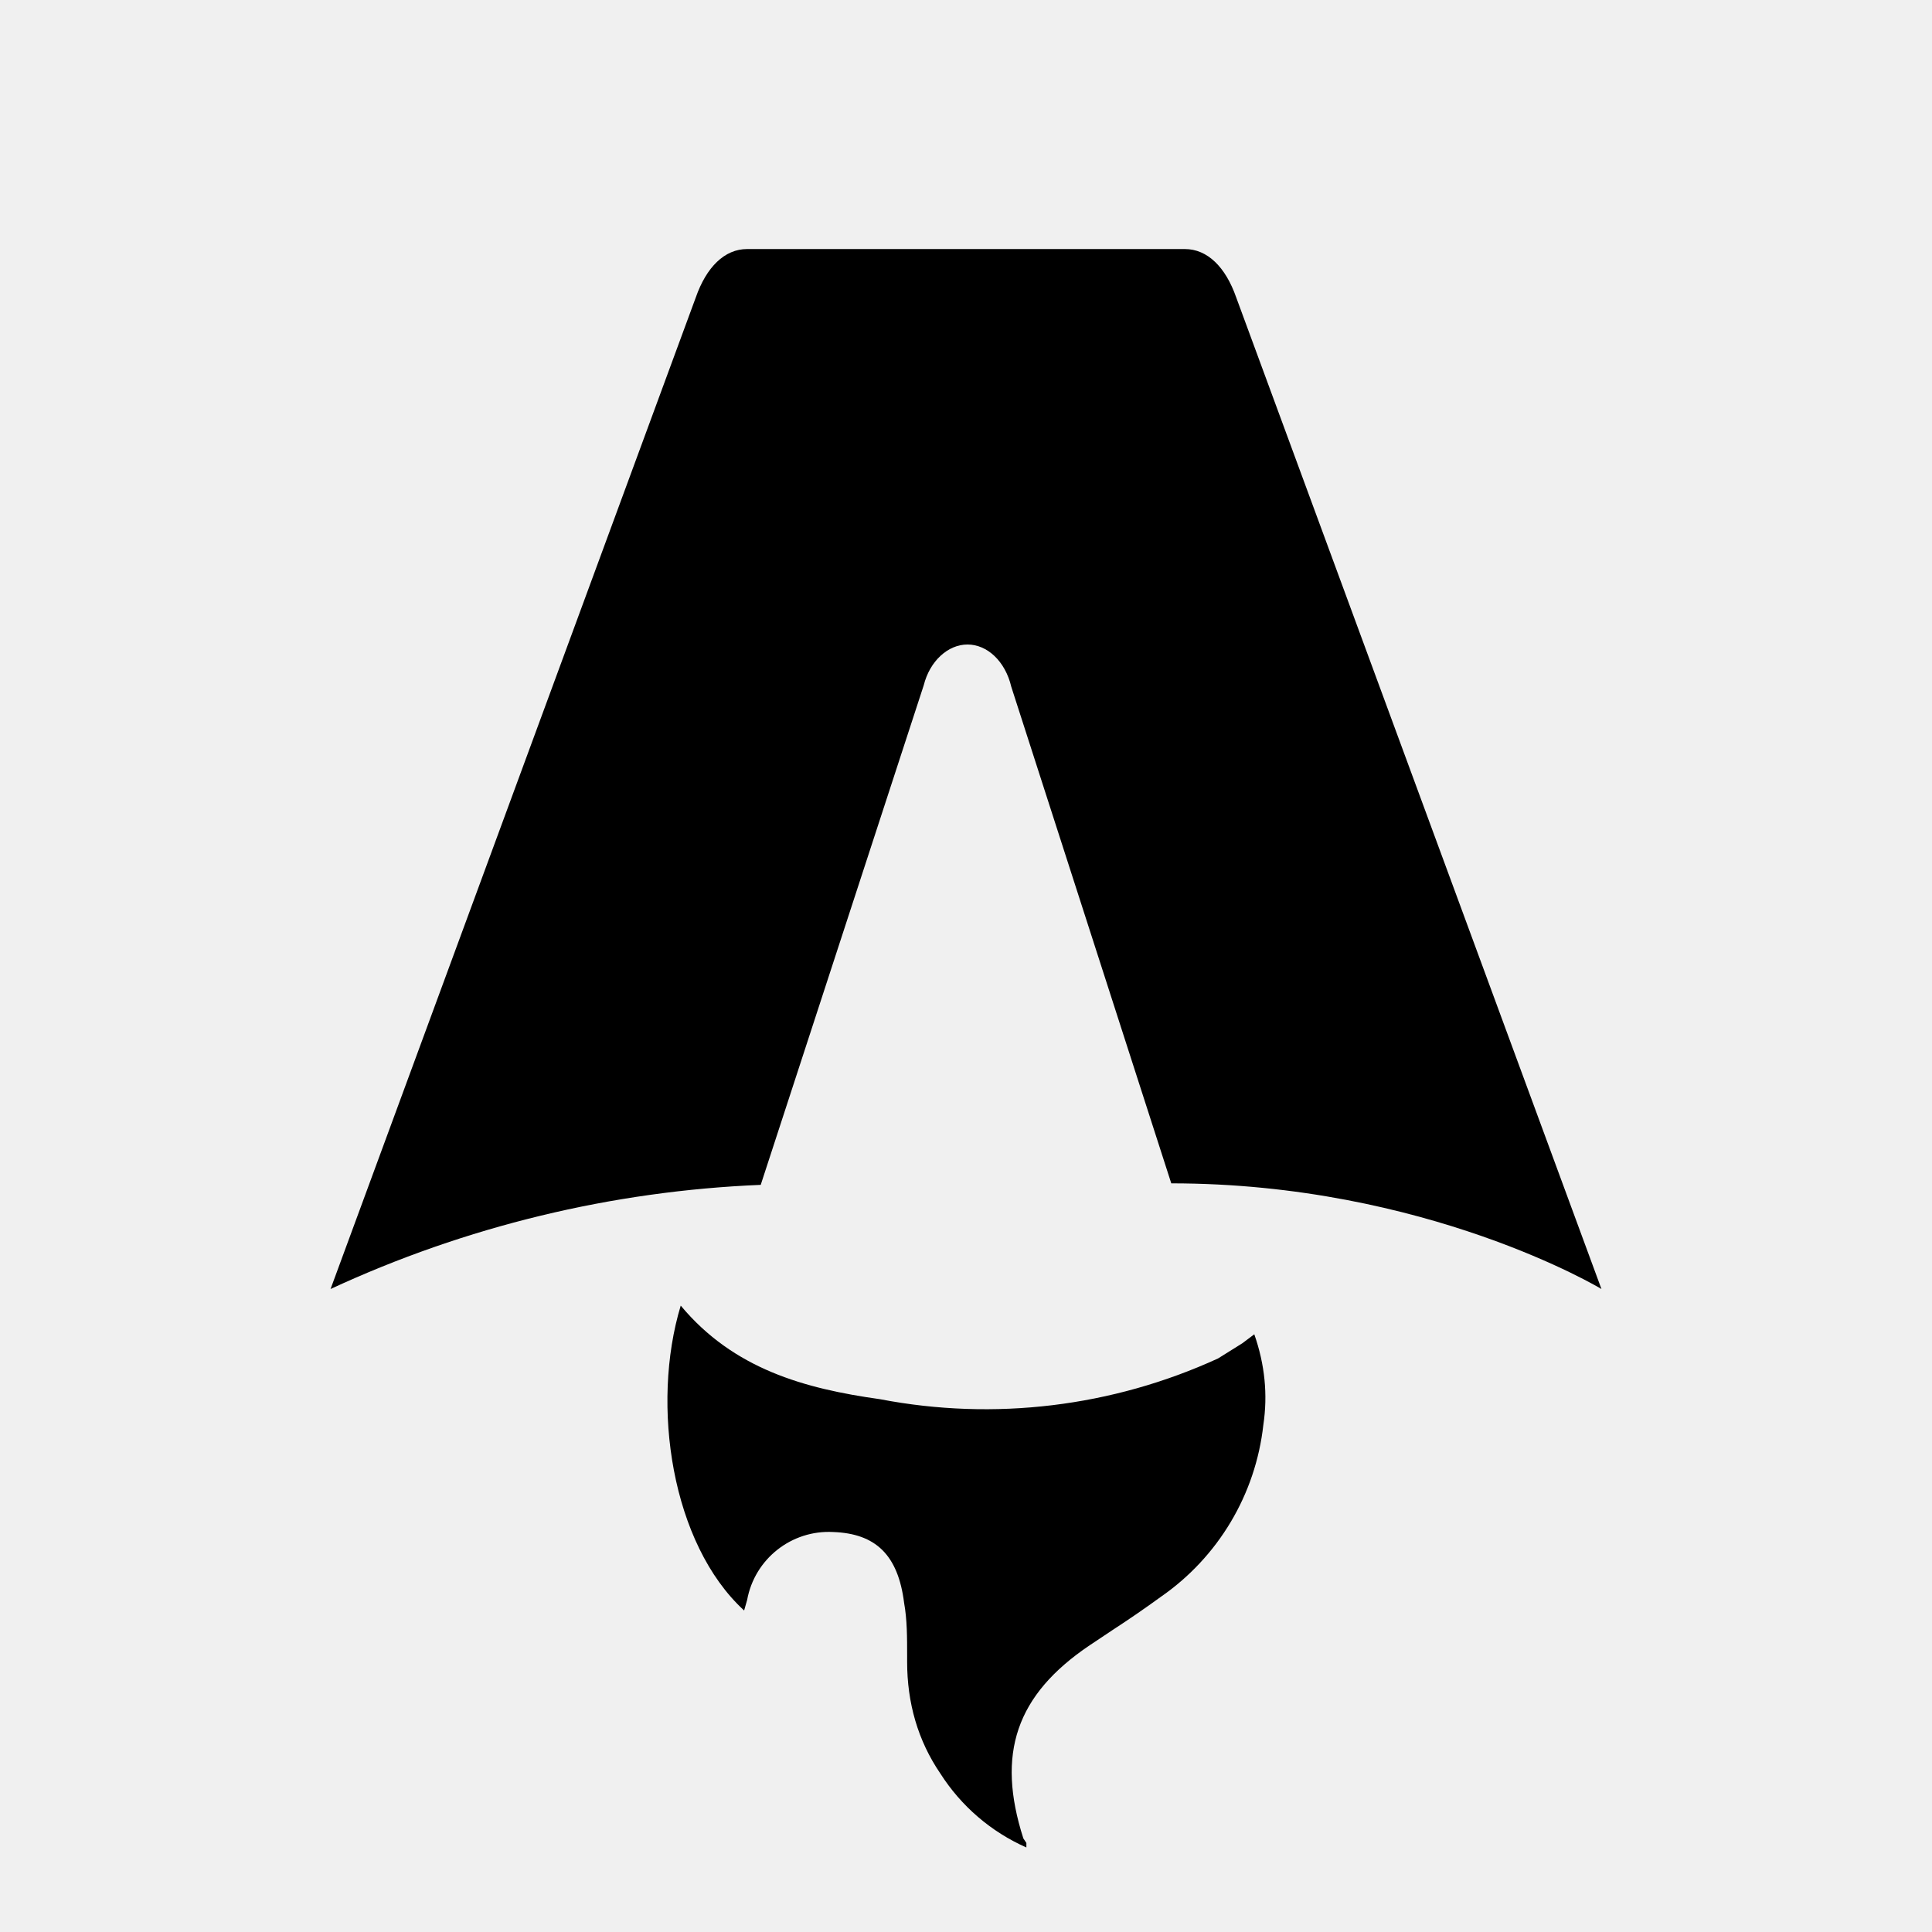
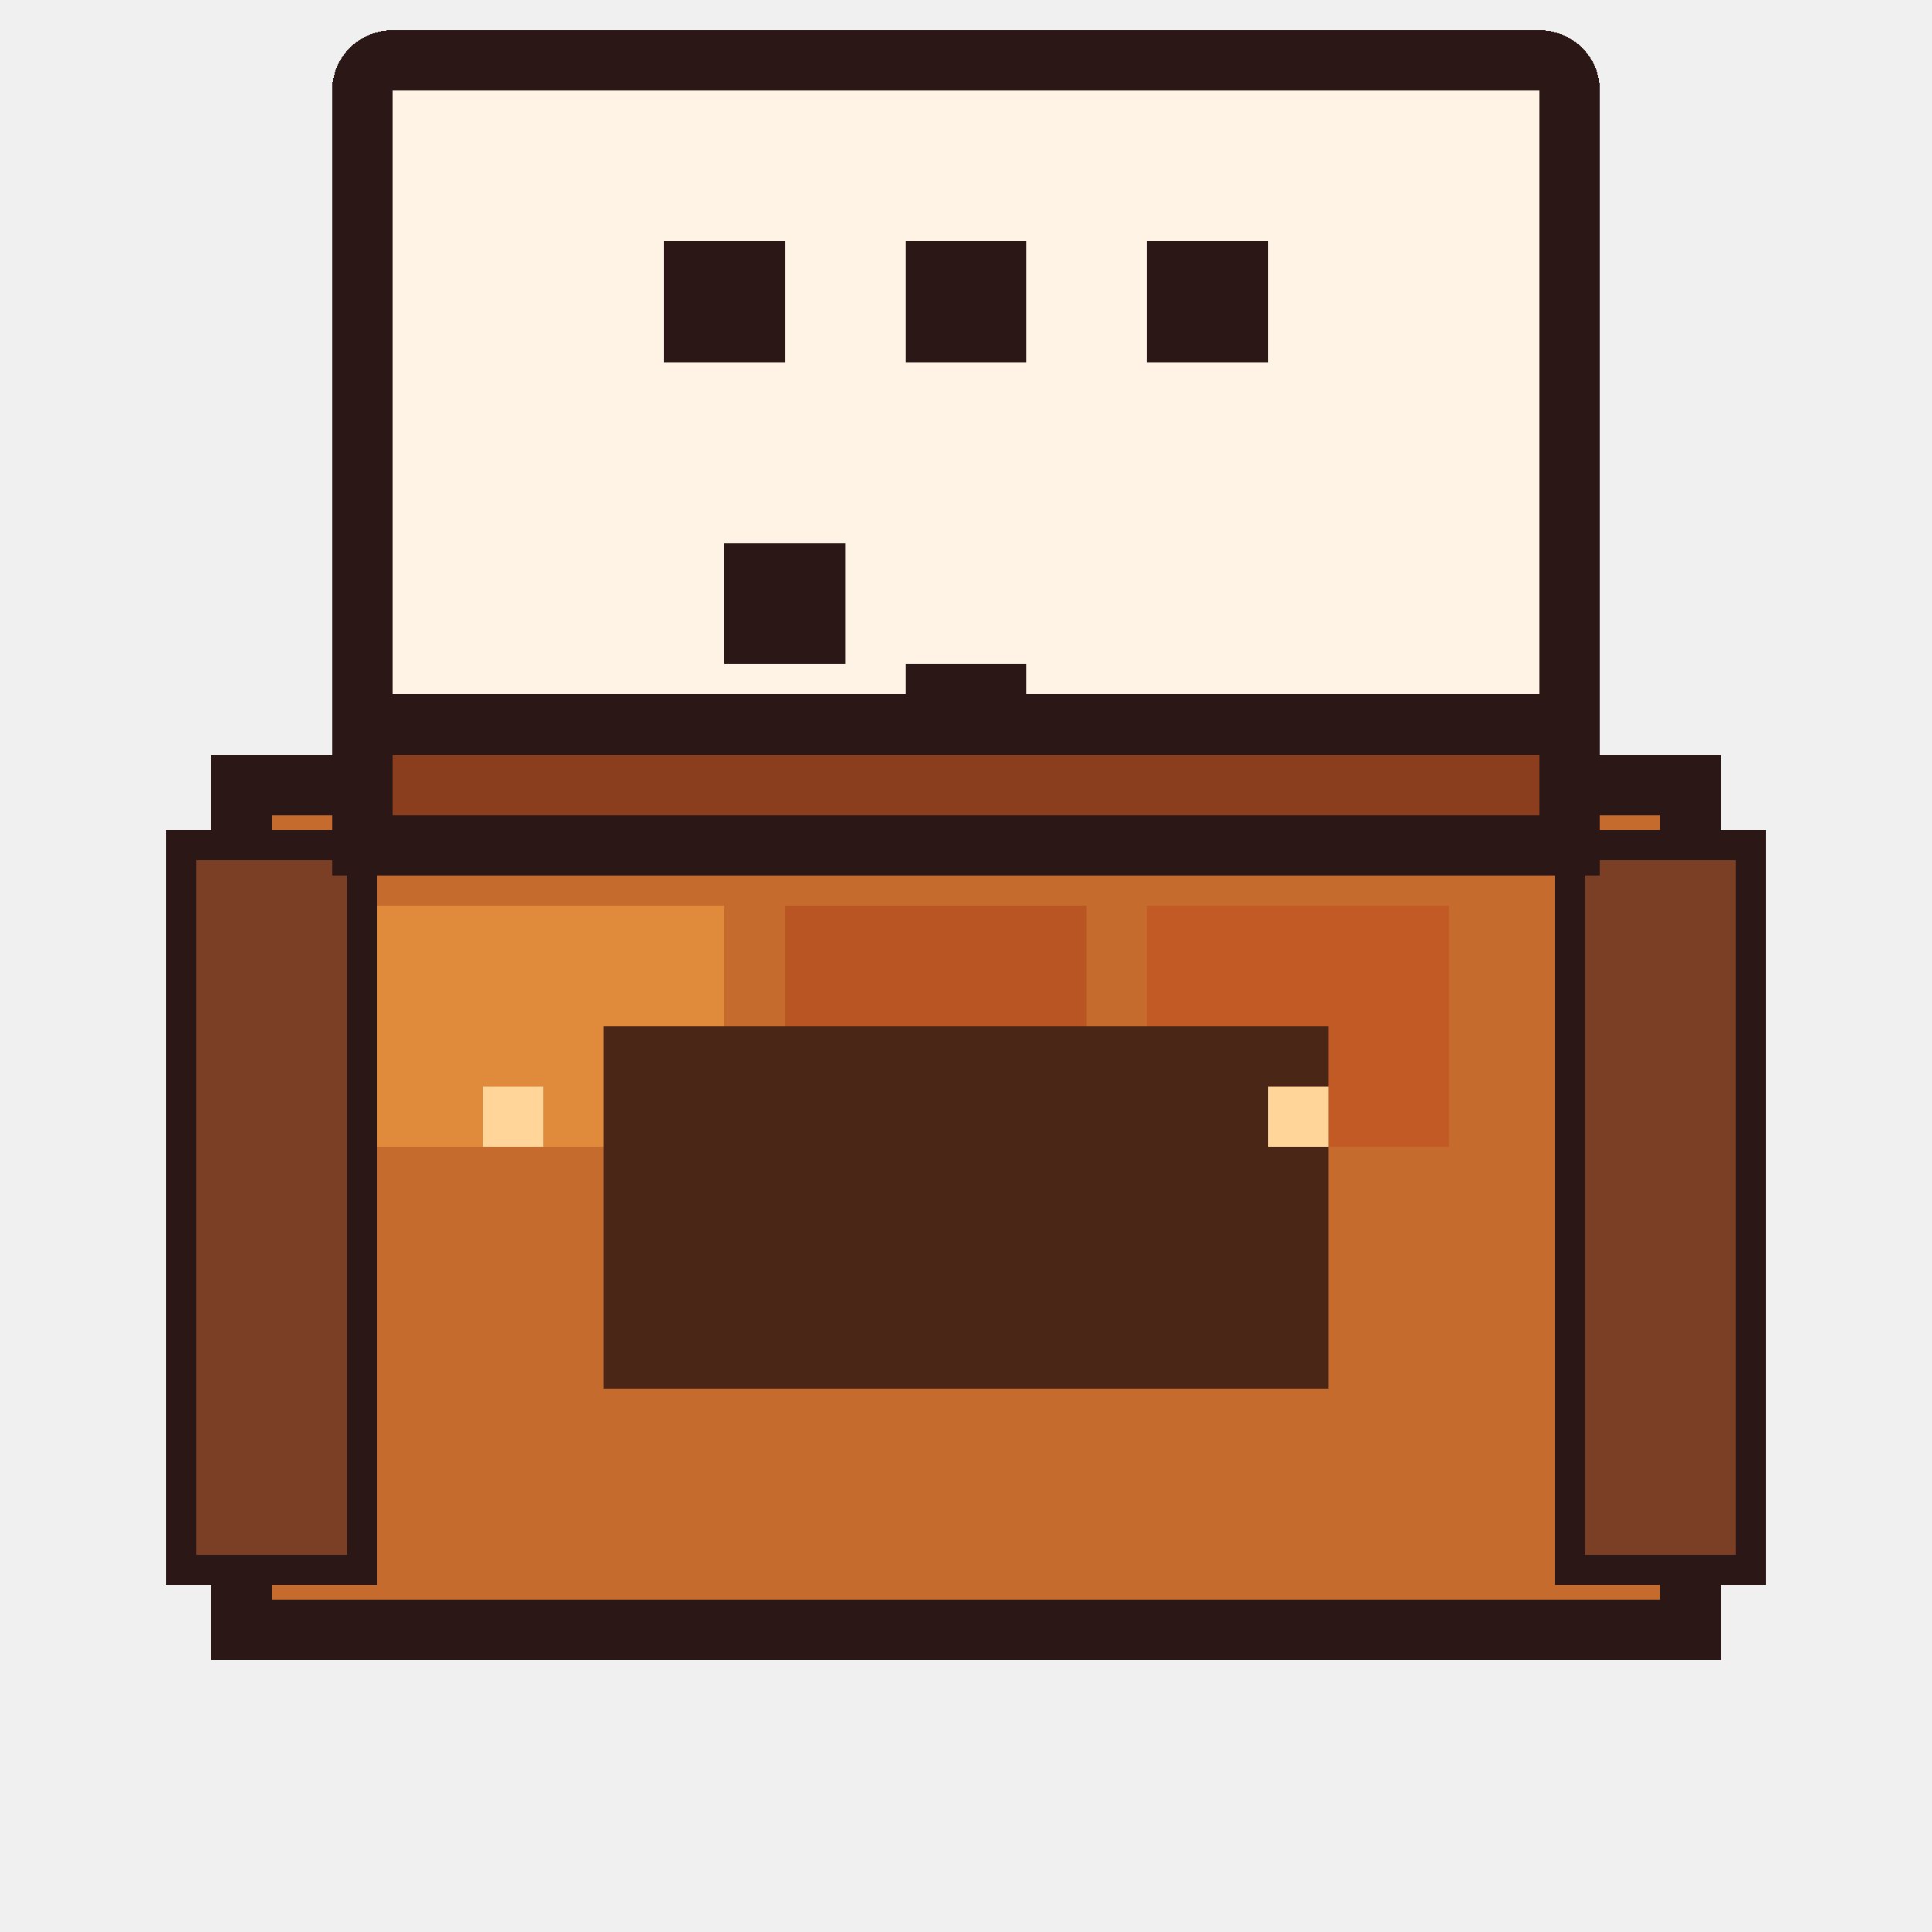
- <svg xmlns="http://www.w3.org/2000/svg" fill="none" viewBox="0 0 128 128">
-   <path d="M50.4 78.5a75.1 75.1 0 0 0-28.5 6.9l24.2-65.7c.7-2 1.9-3.2 3.4-3.2h29c1.5 0 2.7 1.2 3.4 3.2l24.2 65.7s-11.6-7-28.5-7L67 45.5c-.4-1.7-1.6-2.8-2.9-2.8-1.3 0-2.5 1.1-2.9 2.7L50.4 78.5Zm-1.1 28.2Zm-4.2-20.2c-2 6.6-.6 15.8 4.2 20.2a17.5 17.5 0 0 1 .2-.7 5.5 5.5 0 0 1 5.7-4.5c2.8.1 4.3 1.5 4.7 4.7.2 1.1.2 2.3.2 3.5v.4c0 2.7.7 5.2 2.2 7.4a13 13 0 0 0 5.7 4.9v-.3l-.2-.3c-1.8-5.6-.5-9.5 4.4-12.8l1.5-1a73 73 0 0 0 3.2-2.2 16 16 0 0 0 6.8-11.4c.3-2 .1-4-.6-6l-.8.6-1.6 1a37 37 0 0 1-22.4 2.7c-5-.7-9.7-2-13.2-6.2Z" />
-   <style>
-         path { fill: #000; }
-         @media (prefers-color-scheme: dark) {
-             path { fill: #FFF; }
-         }
-     </style>
+ <svg xmlns="http://www.w3.org/2000/svg" width="256" height="256" viewBox="0 0 32 32" shape-rendering="crispEdges">
+   <rect width="32" height="32" fill="none" />
+   <rect x="6" y="1" width="20" height="11" rx="0.5" fill="#FFF3E6" stroke="#2B1716" stroke-width="1" />
+   <rect x="15" y="11" width="2" height="2" fill="#2B1716" />
+   <rect x="14" y="12" width="1" height="1" fill="#FFF3E6" />
+   <rect x="17" y="12" width="1" height="1" fill="#FFF3E6" />
+   <rect x="11" y="4" width="2" height="2" fill="#2B1716" />
+   <rect x="15" y="4" width="2" height="2" fill="#2B1716" />
+   <rect x="19" y="4" width="2" height="2" fill="#2B1716" />
+   <rect x="4" y="13" width="24" height="14" fill="#C56B2E" stroke="#2B1716" stroke-width="1" />
+   <rect x="6" y="15" width="6" height="4" fill="#E08A3C" />
+   <rect x="13" y="15" width="5" height="4" fill="#B85522" />
+   <rect x="19" y="15" width="5" height="4" fill="#C25A26" />
+   <rect x="3" y="14" width="3" height="12" fill="#7A3F24" stroke="#2B1716" stroke-width="0.5" />
+   <rect x="26" y="14" width="3" height="12" fill="#7A3F24" stroke="#2B1716" stroke-width="0.5" />
+   <rect x="6" y="12" width="20" height="2" fill="#8B3E1D" stroke="#2B1716" stroke-width="1" />
+   <rect x="10" y="17" width="12" height="6" fill="#4A2617" />
+   <rect x="8" y="18" width="1" height="1" fill="#FFD59A" />
+   <rect x="21" y="18" width="1" height="1" fill="#FFD59A" />
+   <rect x="12" y="9" width="2" height="2" fill="#2B1716" />
</svg>
